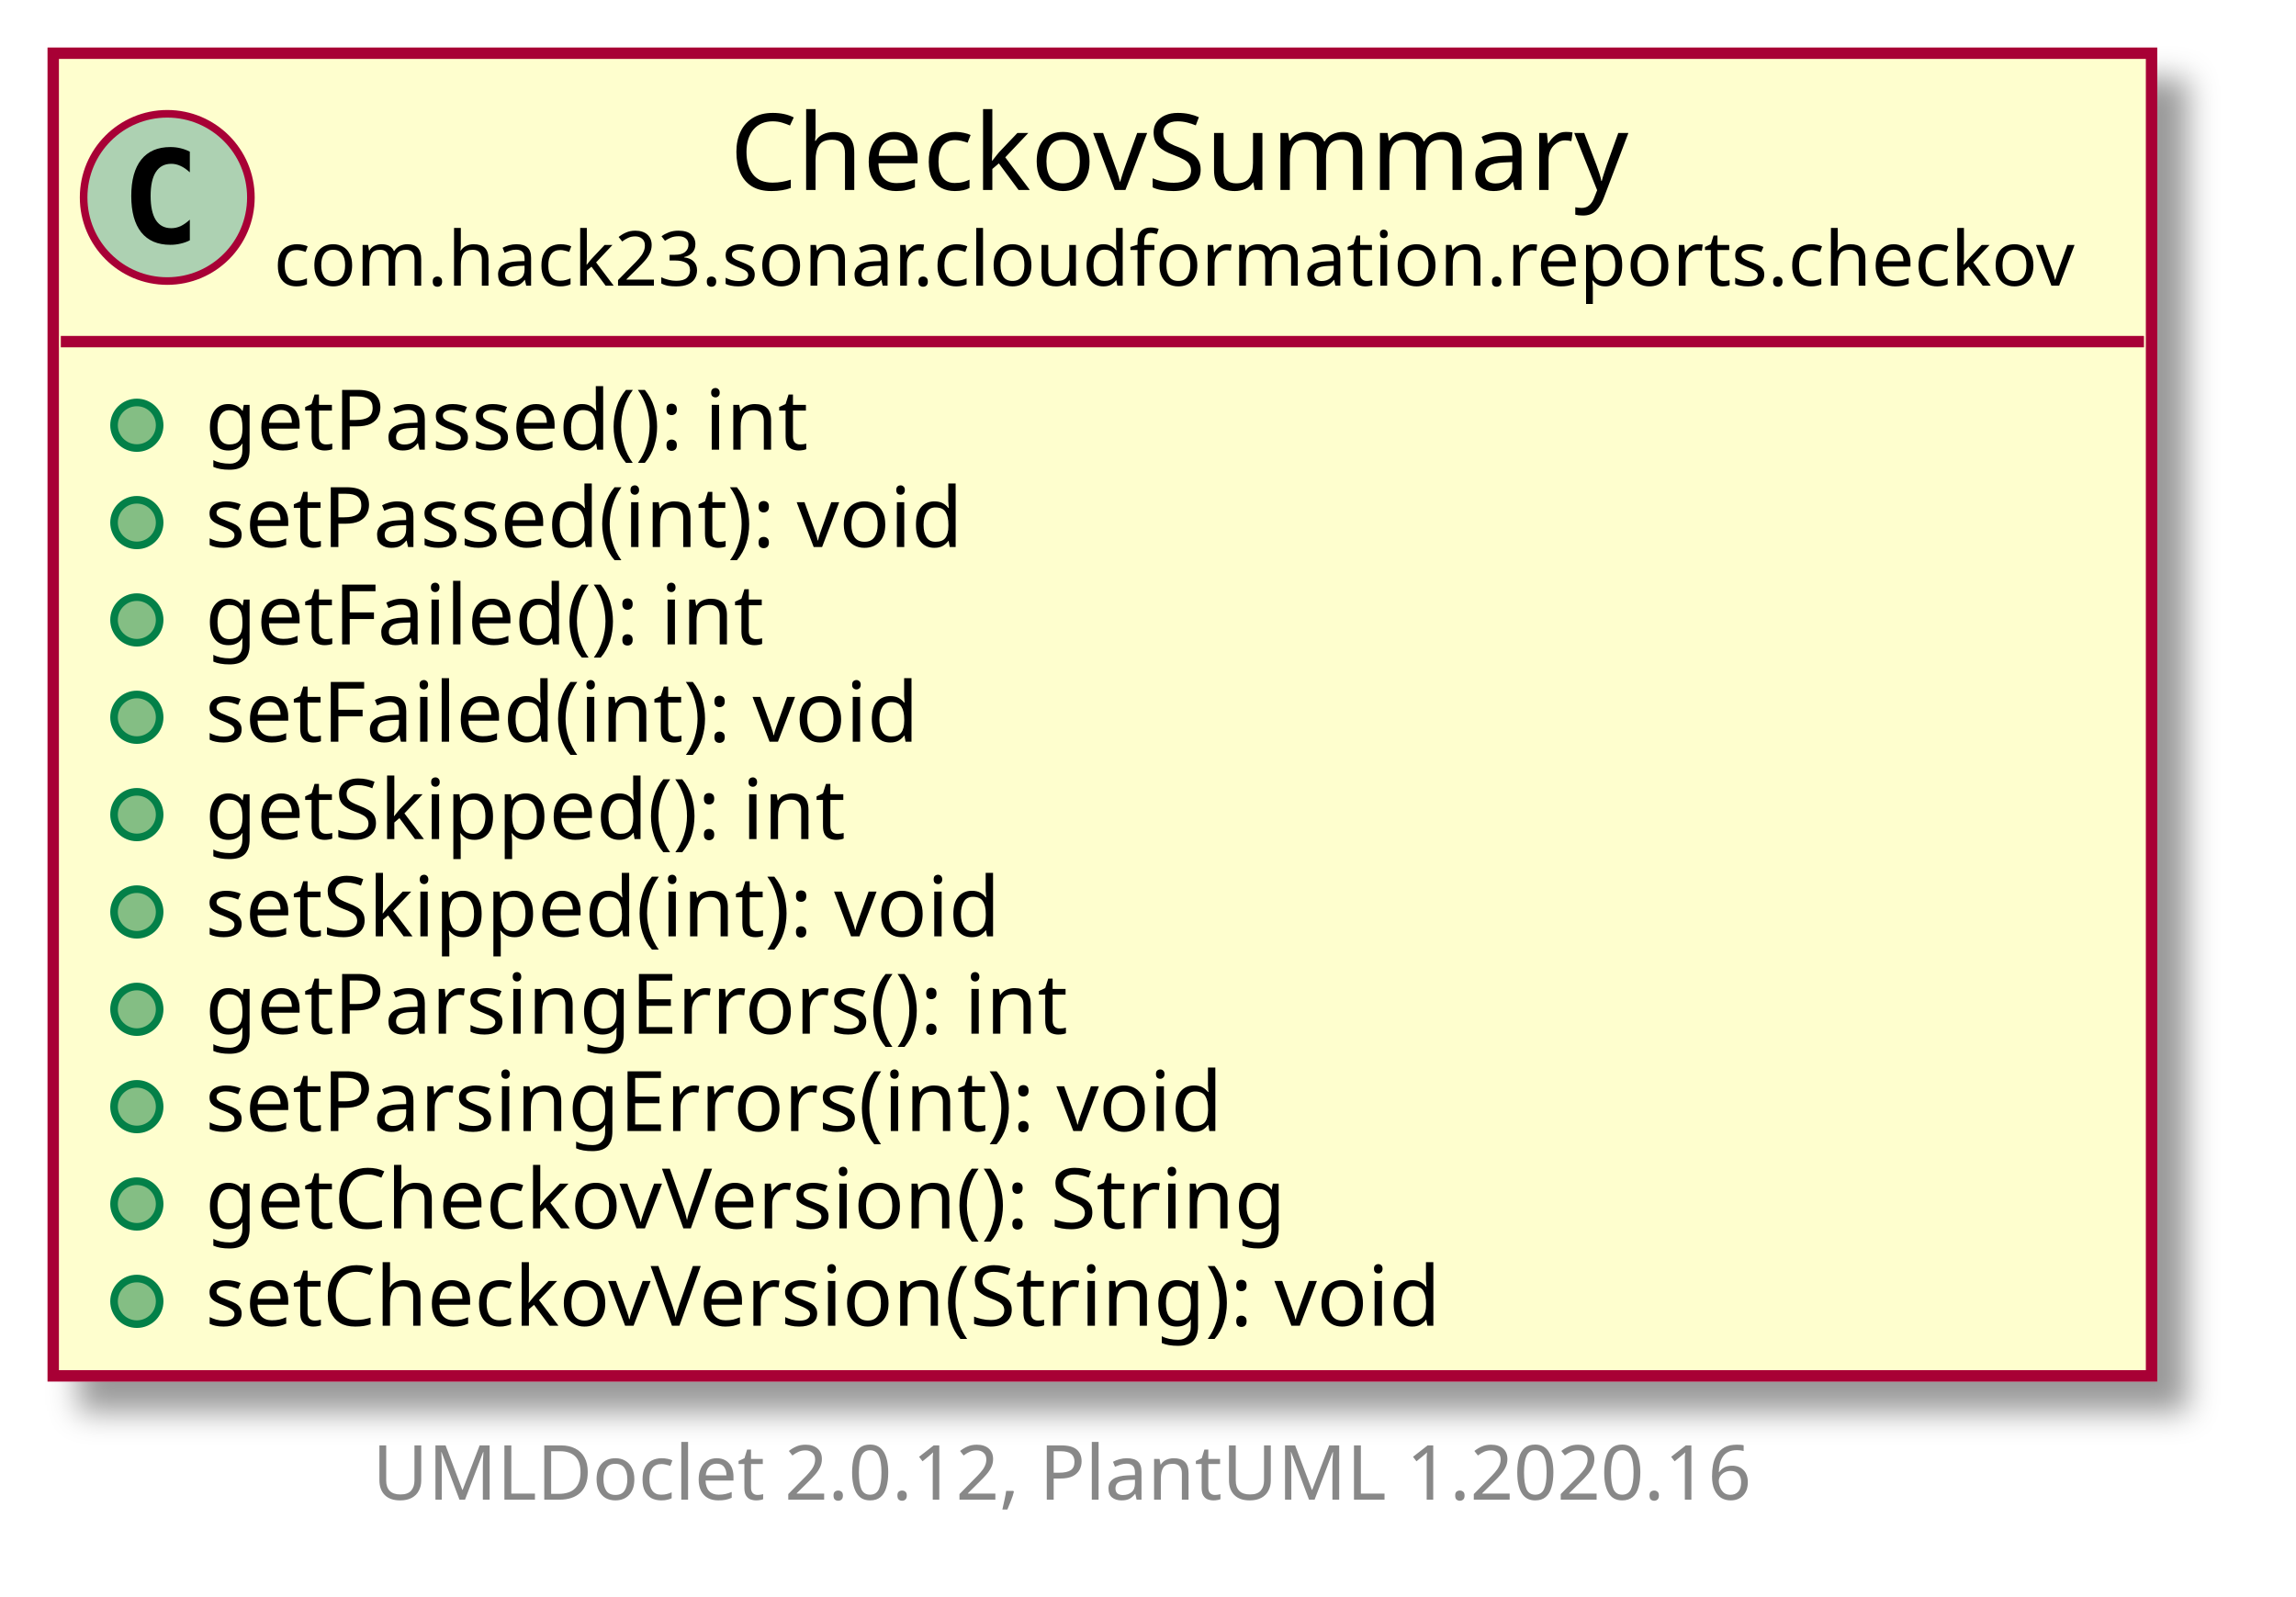
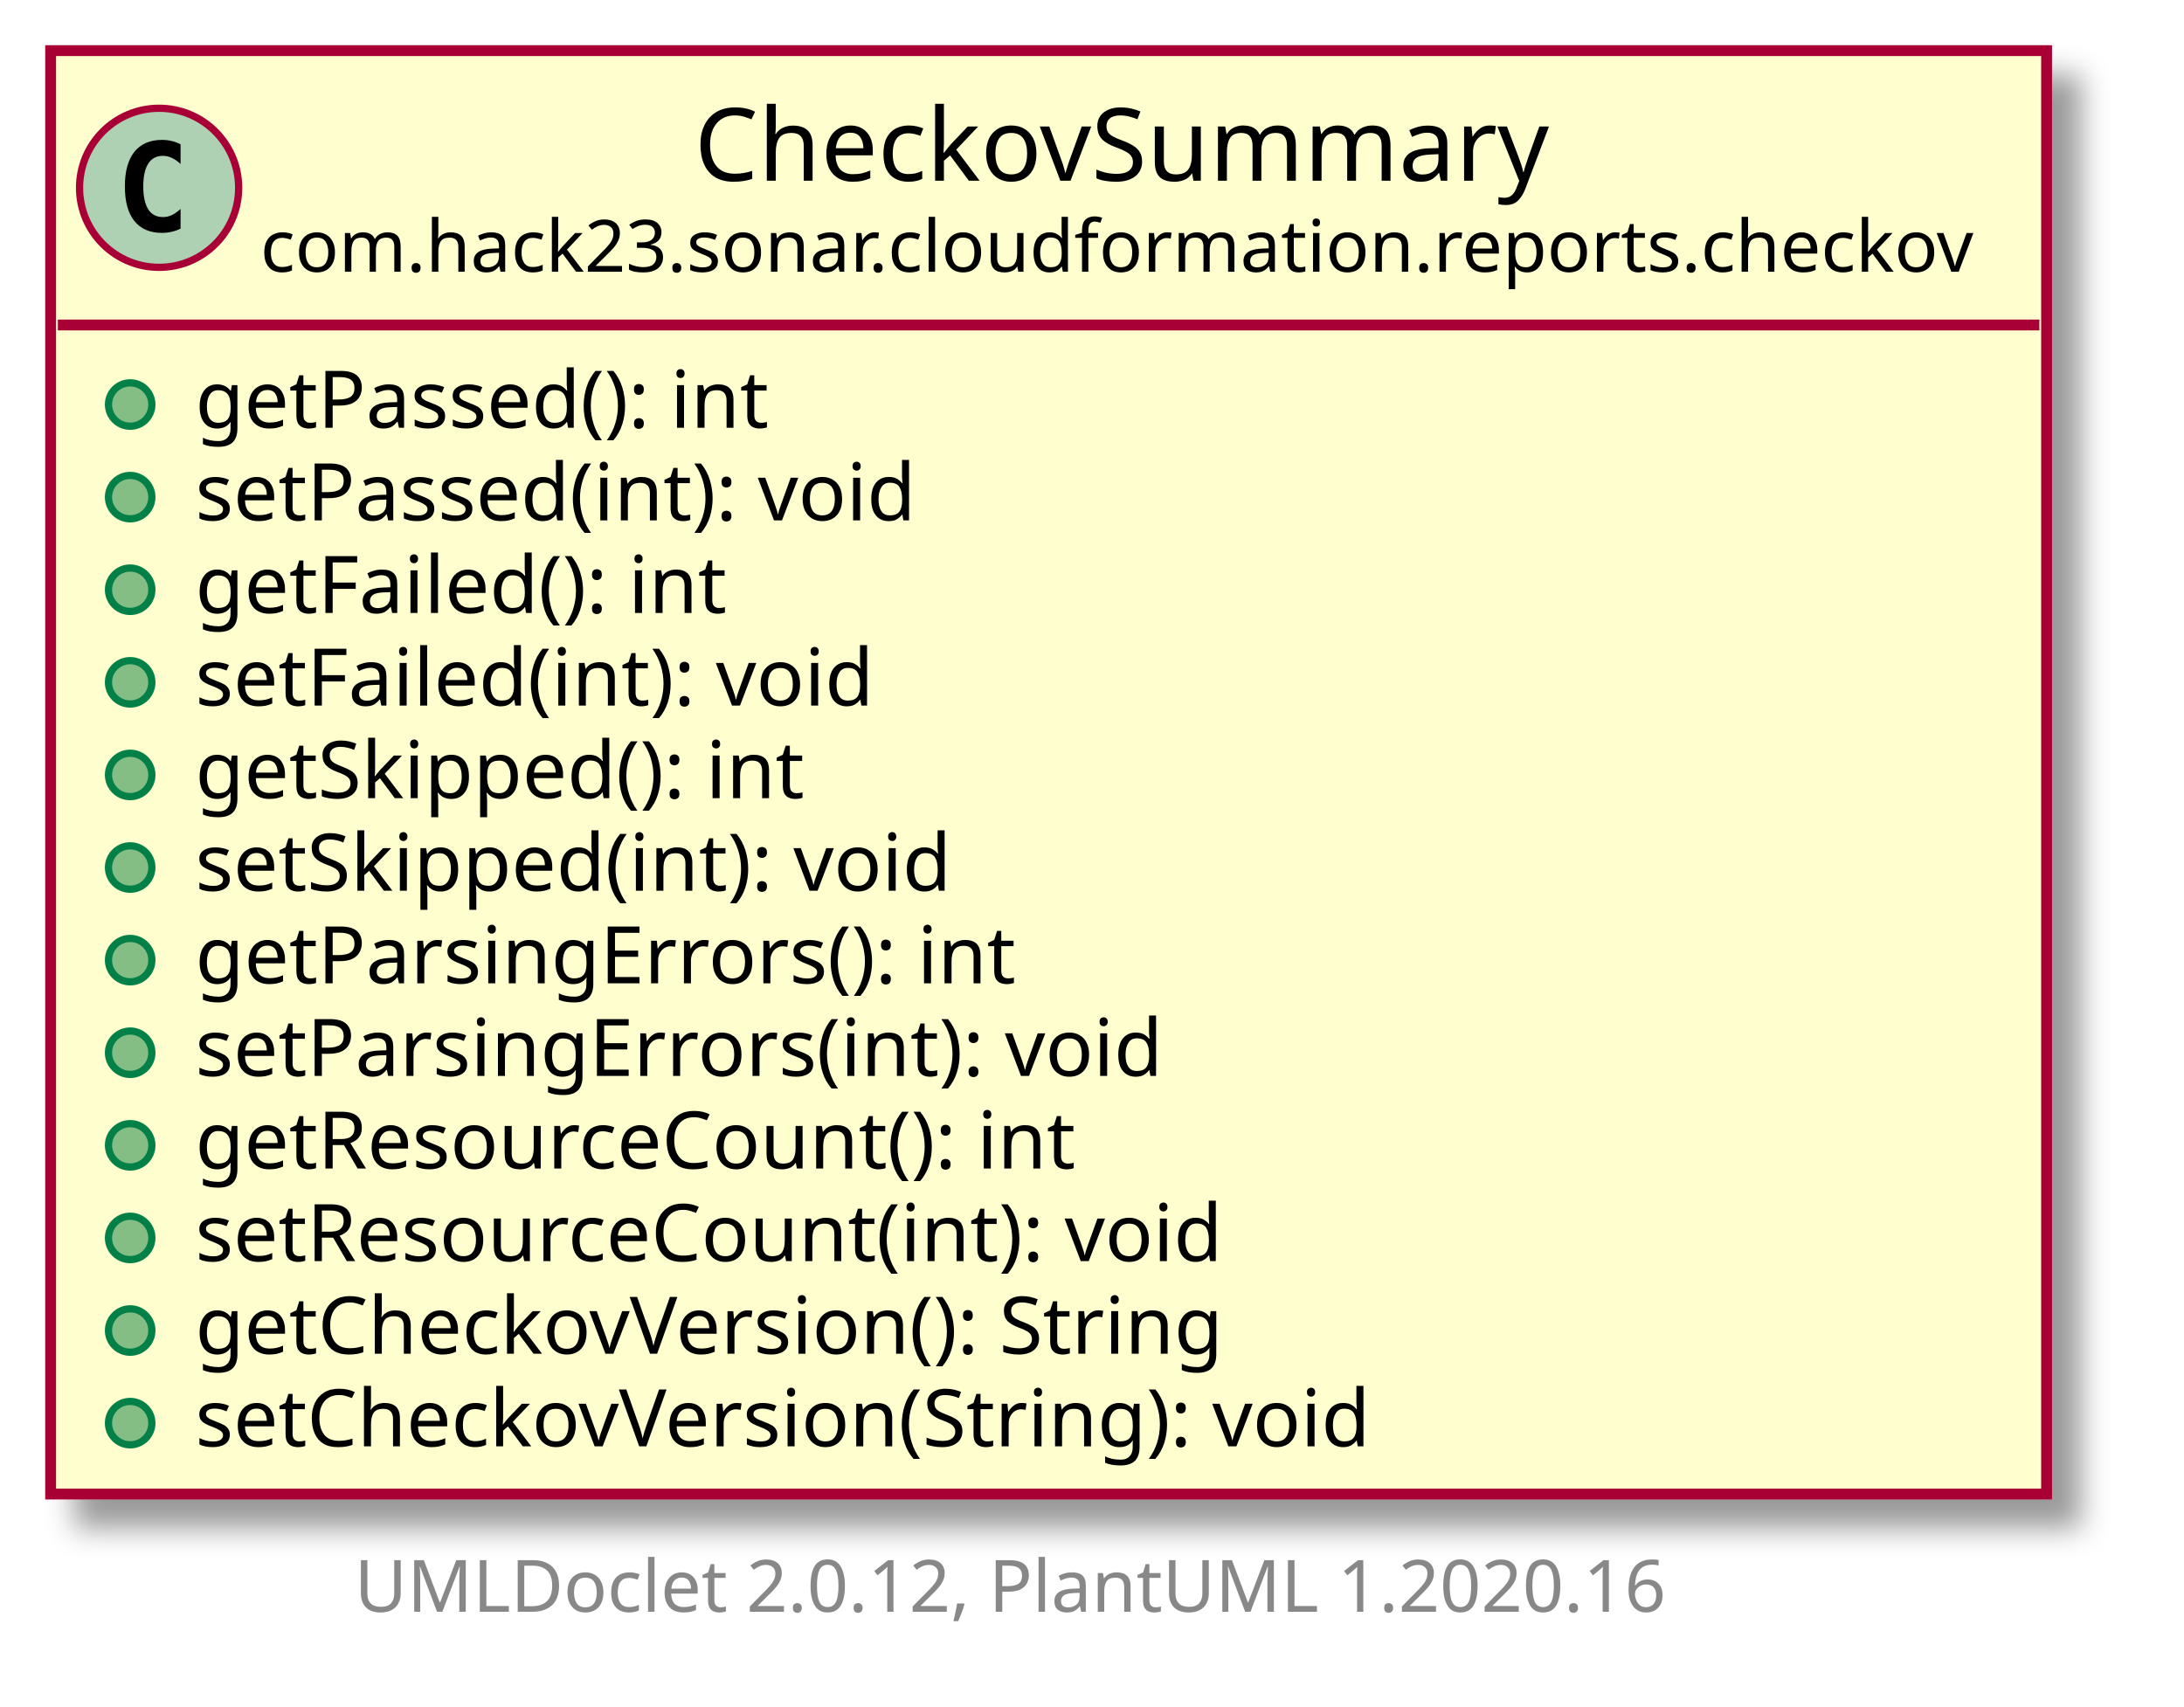
- <svg xmlns="http://www.w3.org/2000/svg" xmlns:xlink="http://www.w3.org/1999/xlink" contentScriptType="application/ecmascript" contentStyleType="text/css" height="210px" preserveAspectRatio="none" style="width:302px;height:210px;" version="1.1" viewBox="0 0 302 210" width="302px" zoomAndPan="magnify">
+ <svg xmlns="http://www.w3.org/2000/svg" xmlns:xlink="http://www.w3.org/1999/xlink" contentScriptType="application/ecmascript" contentStyleType="text/css" height="236px" preserveAspectRatio="none" style="width:302px;height:236px;" version="1.1" viewBox="0 0 302 236" width="302px" zoomAndPan="magnify">
  <defs>
-     <filter height="300%" id="fsnt9ny2x56us" width="300%" x="-1" y="-1">
+     <filter height="300%" id="fjb5v6cdvupe2" width="300%" x="-1" y="-1">
      <feGaussianBlur result="blurOut" stdDeviation="2.0" />
      <feColorMatrix in="blurOut" result="blurOut2" type="matrix" values="0 0 0 0 0 0 0 0 0 0 0 0 0 0 0 0 0 0 .4 0" />
      <feOffset dx="4.0" dy="4.0" in="blurOut2" result="blurOut3" />
      <feBlend in="SourceGraphic" in2="blurOut3" mode="normal" />
    </filter>
  </defs>
  <g>
    <a href="CheckovSummary.html" target="_top" title="CheckovSummary.html" xlink:actuate="onRequest" xlink:href="CheckovSummary.html" xlink:show="new" xlink:title="CheckovSummary.html" xlink:type="simple">
-       <rect codeLine="5" fill="#FEFECE" filter="url(#fsnt9ny2x56us)" height="173.984" id="com.hack23.sonar.cloudformation.reports.checkov.CheckovSummary" style="stroke: #A80036; stroke-width: 1.5;" width="276" x="7" y="7" />
+       <rect codeLine="5" fill="#FEFECE" filter="url(#fjb5v6cdvupe2)" height="199.594" id="com.hack23.sonar.cloudformation.reports.checkov.CheckovSummary" style="stroke: #A80036; stroke-width: 1.5;" width="276" x="7" y="7" />
      <ellipse cx="22" cy="25.969" fill="#ADD1B2" rx="11" ry="11" style="stroke: #A80036; stroke-width: 1.0;" />
      <path d="M24.969,31.609 Q24.391,31.906 23.75,32.047 Q23.109,32.203 22.406,32.203 Q19.906,32.203 18.578,30.562 Q17.266,28.906 17.266,25.781 Q17.266,22.656 18.578,21 Q19.906,19.344 22.406,19.344 Q23.109,19.344 23.75,19.5 Q24.406,19.656 24.969,19.953 L24.969,22.672 Q24.344,22.094 23.75,21.828 Q23.156,21.547 22.531,21.547 Q21.188,21.547 20.5,22.625 Q19.812,23.688 19.812,25.781 Q19.812,27.875 20.5,28.953 Q21.188,30.016 22.531,30.016 Q23.156,30.016 23.75,29.75 Q24.344,29.469 24.969,28.891 L24.969,31.609 Z " />
      <text fill="#000000" font-family="sans-serif" font-size="14" lengthAdjust="spacingAndGlyphs" textLength="124" x="96" y="24.995">CheckovSummary</text>
      <text fill="#000000" font-family="sans-serif" font-size="10" lengthAdjust="spacingAndGlyphs" textLength="244" x="36" y="37.579">com.hack23.sonar.cloudformation.reports.checkov</text>
      <line style="stroke: #A80036; stroke-width: 1.5;" x1="8" x2="282" y1="44.938" y2="44.938" />
      <ellipse cx="18" cy="55.938" fill="#84BE84" rx="3" ry="3" style="stroke: #038048; stroke-width: 1.0;" />
      <text fill="#000000" font-family="sans-serif" font-size="11" lengthAdjust="spacingAndGlyphs" textLength="90" x="27" y="59.148">getPassed(): int</text>
      <ellipse cx="18" cy="68.742" fill="#84BE84" rx="3" ry="3" style="stroke: #038048; stroke-width: 1.0;" />
      <text fill="#000000" font-family="sans-serif" font-size="11" lengthAdjust="spacingAndGlyphs" textLength="113" x="27" y="71.953">setPassed(int): void</text>
      <ellipse cx="18" cy="81.547" fill="#84BE84" rx="3" ry="3" style="stroke: #038048; stroke-width: 1.0;" />
      <text fill="#000000" font-family="sans-serif" font-size="11" lengthAdjust="spacingAndGlyphs" textLength="81" x="27" y="84.757">getFailed(): int</text>
      <ellipse cx="18" cy="94.352" fill="#84BE84" rx="3" ry="3" style="stroke: #038048; stroke-width: 1.0;" />
      <text fill="#000000" font-family="sans-serif" font-size="11" lengthAdjust="spacingAndGlyphs" textLength="104" x="27" y="97.562">setFailed(int): void</text>
      <ellipse cx="18" cy="107.156" fill="#84BE84" rx="3" ry="3" style="stroke: #038048; stroke-width: 1.0;" />
      <text fill="#000000" font-family="sans-serif" font-size="11" lengthAdjust="spacingAndGlyphs" textLength="93" x="27" y="110.367">getSkipped(): int</text>
      <ellipse cx="18" cy="119.961" fill="#84BE84" rx="3" ry="3" style="stroke: #038048; stroke-width: 1.0;" />
      <text fill="#000000" font-family="sans-serif" font-size="11" lengthAdjust="spacingAndGlyphs" textLength="116" x="27" y="123.171">setSkipped(int): void</text>
      <ellipse cx="18" cy="132.766" fill="#84BE84" rx="3" ry="3" style="stroke: #038048; stroke-width: 1.0;" />
      <text fill="#000000" font-family="sans-serif" font-size="11" lengthAdjust="spacingAndGlyphs" textLength="127" x="27" y="135.976">getParsingErrors(): int</text>
      <ellipse cx="18" cy="145.57" fill="#84BE84" rx="3" ry="3" style="stroke: #038048; stroke-width: 1.0;" />
      <text fill="#000000" font-family="sans-serif" font-size="11" lengthAdjust="spacingAndGlyphs" textLength="150" x="27" y="148.781">setParsingErrors(int): void</text>
      <ellipse cx="18" cy="158.375" fill="#84BE84" rx="3" ry="3" style="stroke: #038048; stroke-width: 1.0;" />
-       <text fill="#000000" font-family="sans-serif" font-size="11" lengthAdjust="spacingAndGlyphs" textLength="158" x="27" y="161.585">getCheckovVersion(): String</text>
+       <text fill="#000000" font-family="sans-serif" font-size="11" lengthAdjust="spacingAndGlyphs" textLength="134" x="27" y="161.585">getResourceCount(): int</text>
      <ellipse cx="18" cy="171.18" fill="#84BE84" rx="3" ry="3" style="stroke: #038048; stroke-width: 1.0;" />
-       <text fill="#000000" font-family="sans-serif" font-size="11" lengthAdjust="spacingAndGlyphs" textLength="181" x="27" y="174.39">setCheckovVersion(String): void</text>
+       <text fill="#000000" font-family="sans-serif" font-size="11" lengthAdjust="spacingAndGlyphs" textLength="157" x="27" y="174.39">setResourceCount(int): void</text>
+       <ellipse cx="18" cy="183.984" fill="#84BE84" rx="3" ry="3" style="stroke: #038048; stroke-width: 1.0;" />
+       <text fill="#000000" font-family="sans-serif" font-size="11" lengthAdjust="spacingAndGlyphs" textLength="158" x="27" y="187.195">getCheckovVersion(): String</text>
+       <ellipse cx="18" cy="196.789" fill="#84BE84" rx="3" ry="3" style="stroke: #038048; stroke-width: 1.0;" />
+       <text fill="#000000" font-family="sans-serif" font-size="11" lengthAdjust="spacingAndGlyphs" textLength="181" x="27" y="200">setCheckovVersion(String): void</text>
    </a>
-     <text fill="#888888" font-family="sans-serif" font-size="10" lengthAdjust="spacingAndGlyphs" textLength="192" x="49" y="197.267">UMLDoclet 2.0.12, PlantUML 1.2020.16</text>
+     <text fill="#888888" font-family="sans-serif" font-size="10" lengthAdjust="spacingAndGlyphs" textLength="192" x="49" y="222.876">UMLDoclet 2.0.12, PlantUML 1.2020.16</text>
  </g>
</svg>
